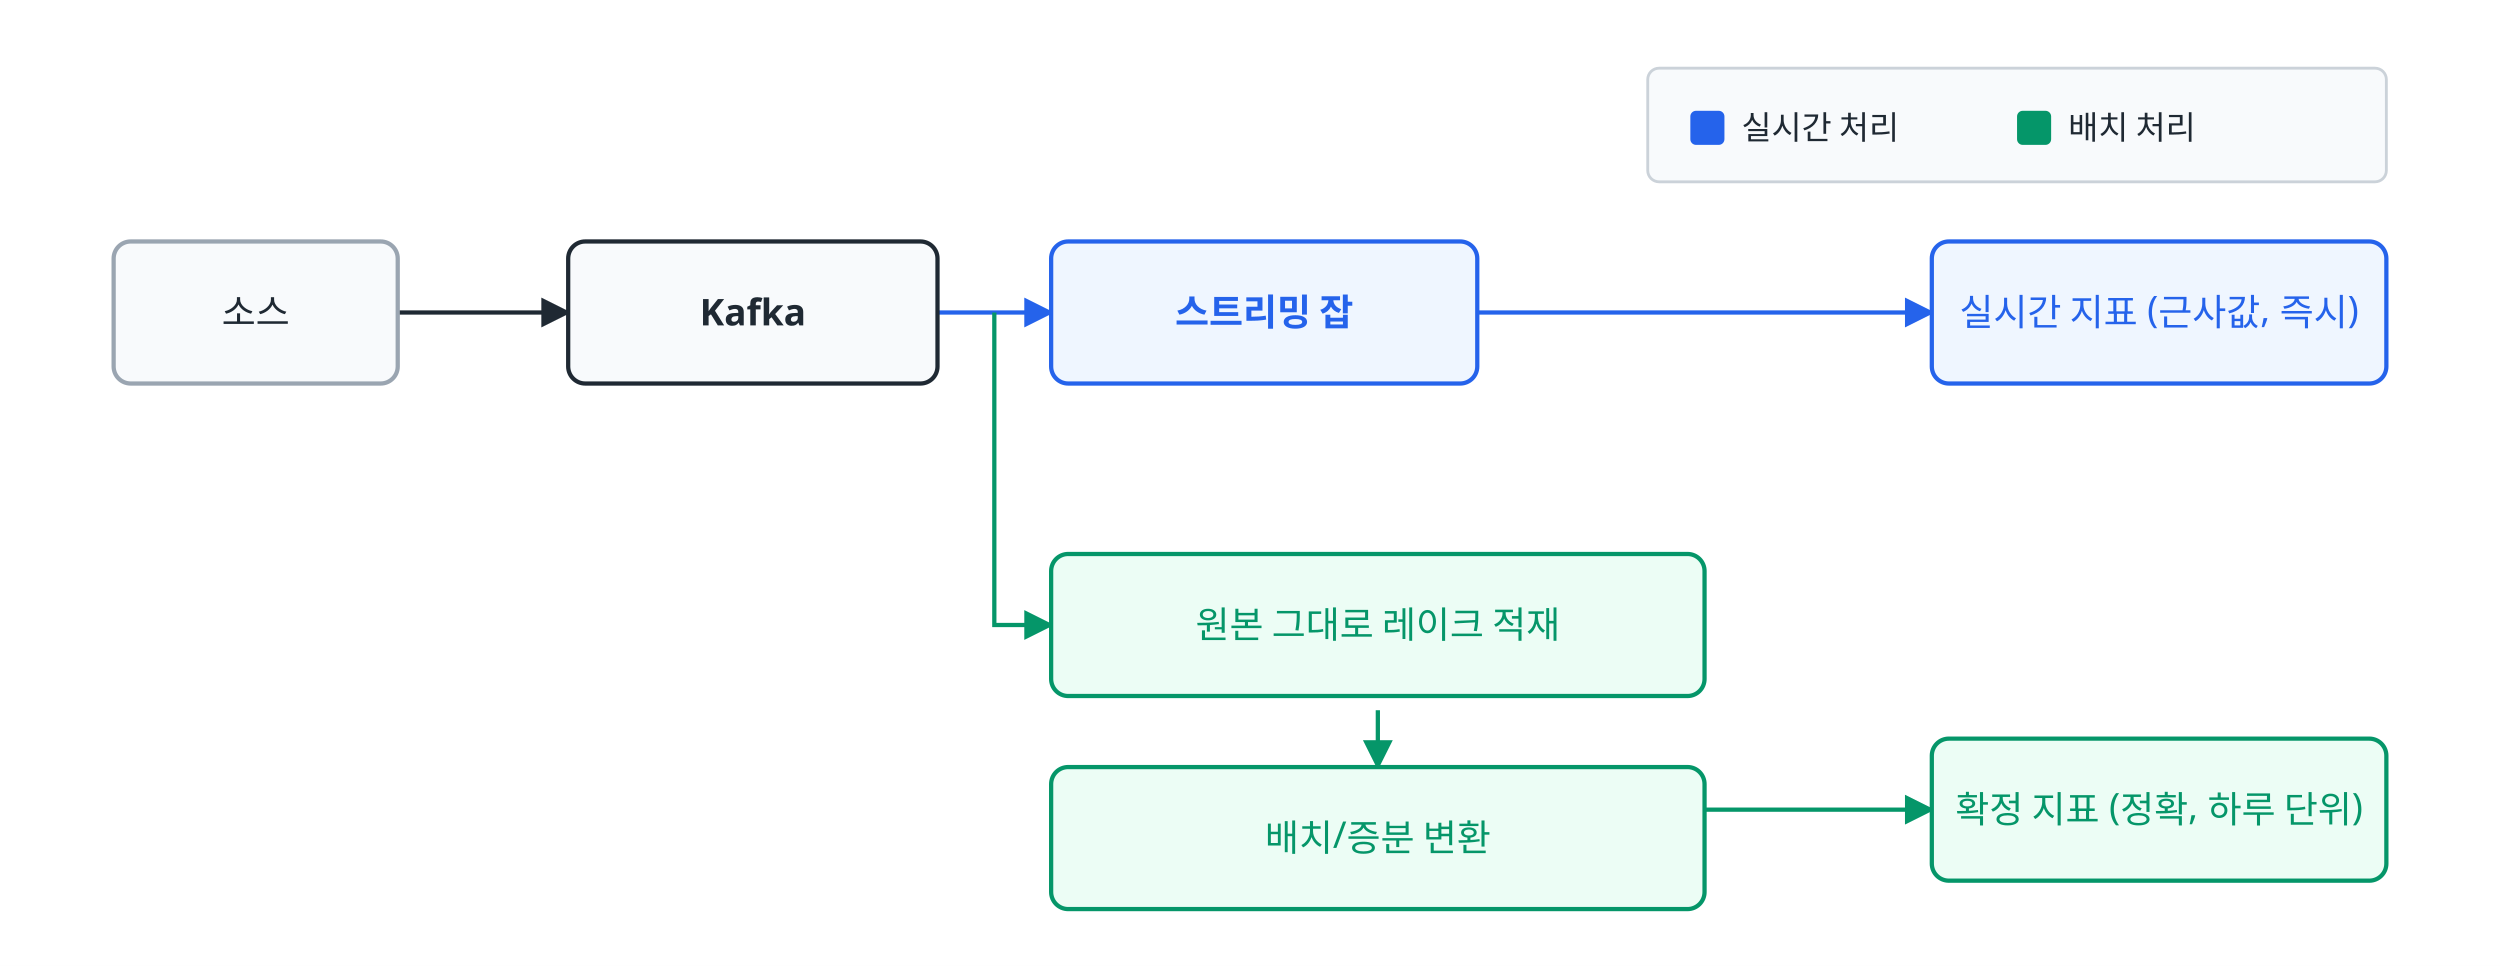
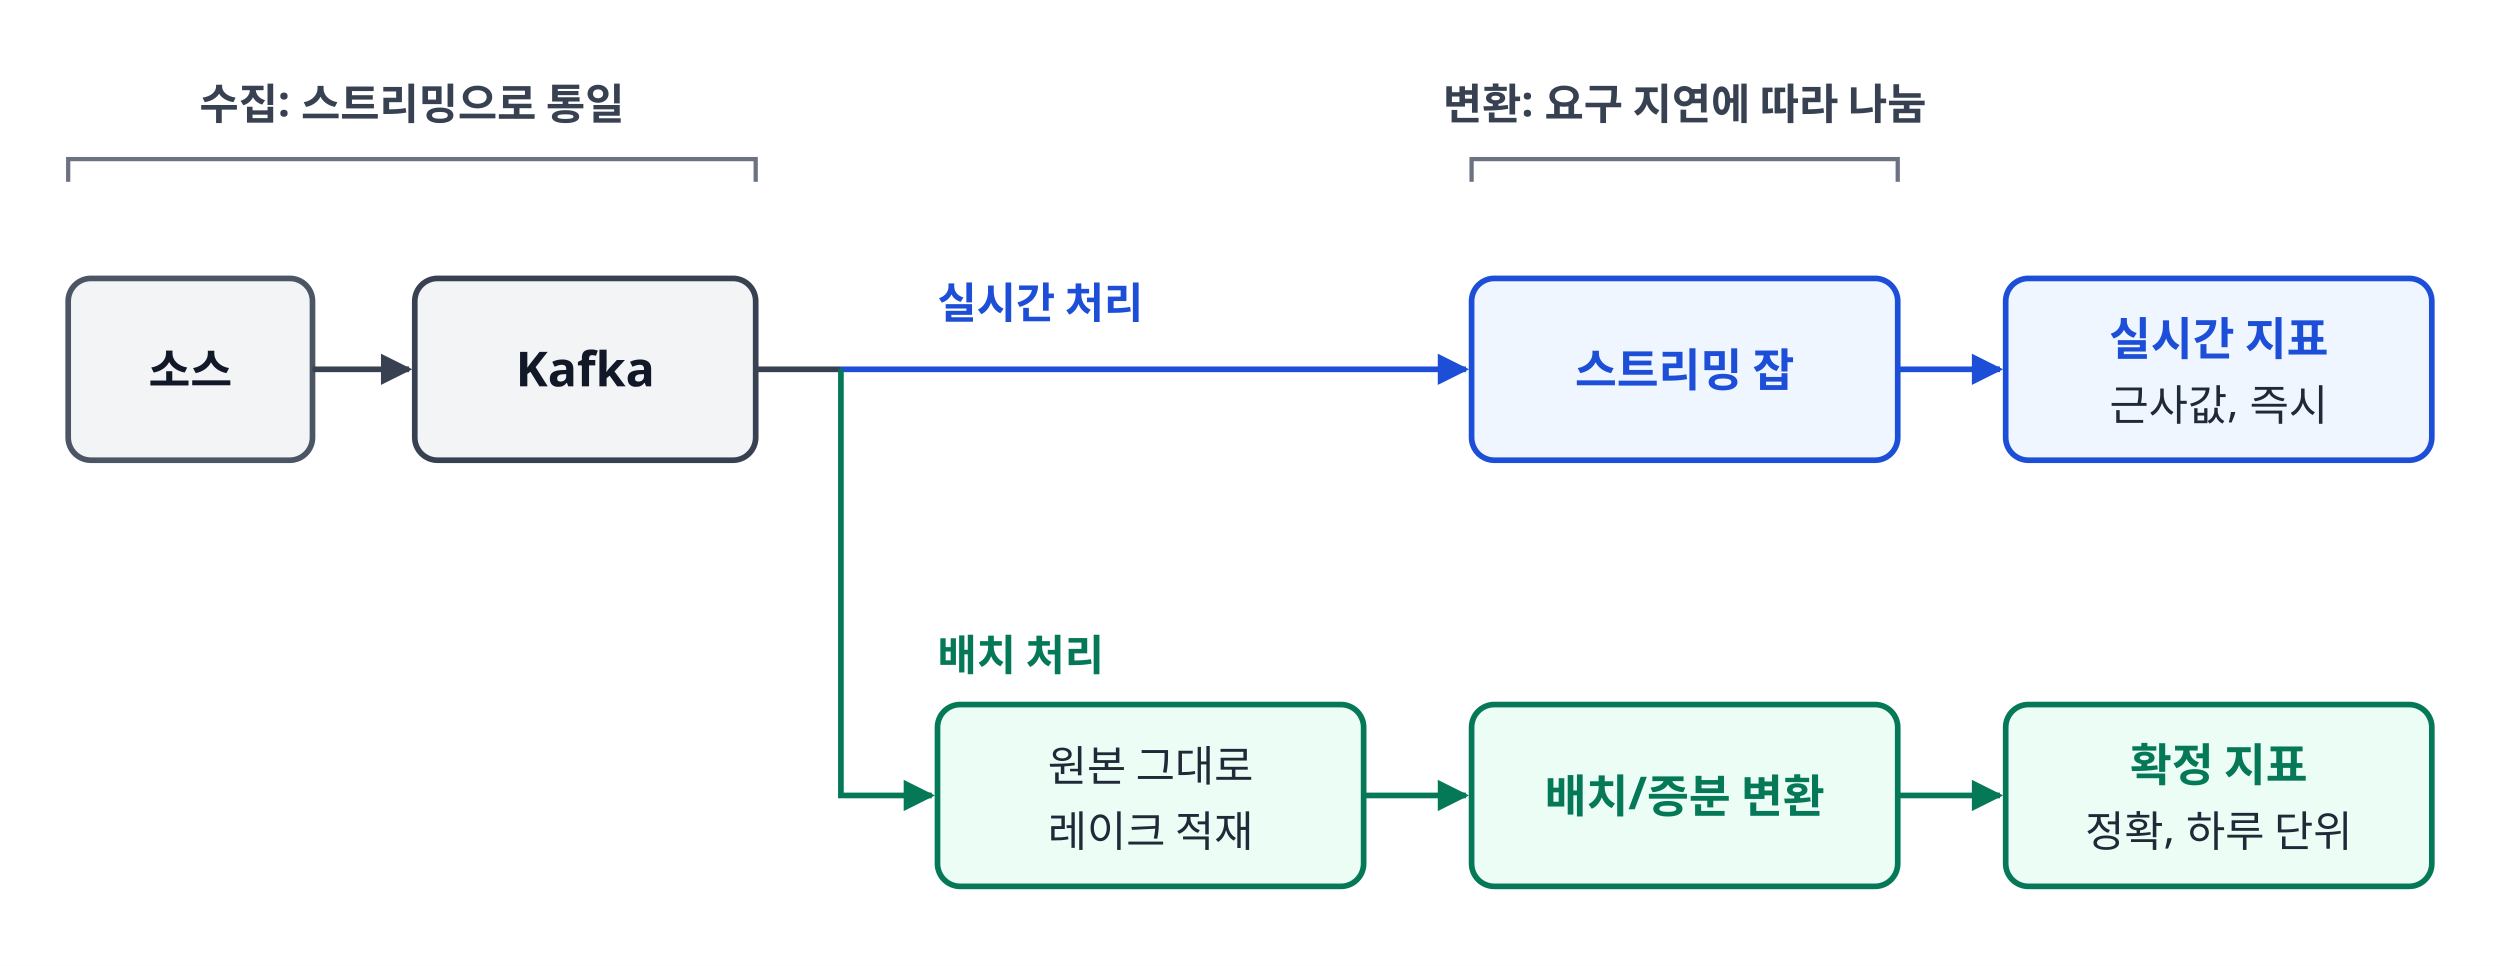
<svg xmlns="http://www.w3.org/2000/svg" viewBox="0 0 880 340" width="880" height="340" font-family="'Malgun Gothic','Apple SD Gothic Neo','Noto Sans KR','Segoe UI',sans-serif" role="img" aria-labelledby="t d">
+   <rect width="880" height="340" fill="#ffffff" />
  <defs>
-     <marker id="a-ink" viewBox="0 0 10 10" refX="9" refY="5" markerWidth="7" markerHeight="7" orient="auto-start-reverse">
-       <path d="M0,0 L10,5 L0,10 z" fill="#1f2933" />
+     <marker id="ah-ink" viewBox="0 0 10 10" refX="9" refY="5" markerUnits="userSpaceOnUse" markerWidth="11" markerHeight="11" orient="auto">
+       <path d="M0,0 L10,5 L0,10 z" fill="#374151" />
    </marker>
-     <marker id="a-blue" viewBox="0 0 10 10" refX="9" refY="5" markerWidth="7" markerHeight="7" orient="auto-start-reverse">
-       <path d="M0,0 L10,5 L0,10 z" fill="#2563eb" />
+     <marker id="ah-blue" viewBox="0 0 10 10" refX="9" refY="5" markerUnits="userSpaceOnUse" markerWidth="11" markerHeight="11" orient="auto">
+       <path d="M0,0 L10,5 L0,10 z" fill="#1d4ed8" />
    </marker>
-     <marker id="a-green" viewBox="0 0 10 10" refX="9" refY="5" markerWidth="7" markerHeight="7" orient="auto-start-reverse">
-       <path d="M0,0 L10,5 L0,10 z" fill="#059669" />
+     <marker id="ah-green" viewBox="0 0 10 10" refX="9" refY="5" markerUnits="userSpaceOnUse" markerWidth="11" markerHeight="11" orient="auto">
+       <path d="M0,0 L10,5 L0,10 z" fill="#047857" />
    </marker>
  </defs>
-   <rect width="880" height="340" fill="#ffffff" />
-   <rect x="580" y="24" width="260" height="40" rx="4" fill="#f8fafc" stroke="#cbd2d9" stroke-width="1" />
-   <rect x="595" y="39" width="12" height="12" rx="2" fill="#2563eb" />
-   <text x="613" y="49" font-size="11.5" fill="#1f2933">실시간 처리</text>
-   <rect x="710" y="39" width="12" height="12" rx="2" fill="#059669" />
-   <text x="728" y="49" font-size="11.5" fill="#1f2933">배치 처리</text>
-   <path d="M140,110 L200,110" stroke="#1f2933" stroke-width="1.5" fill="none" marker-end="url(#a-ink)" />
-   <path d="M330,110 L370,110" stroke="#2563eb" stroke-width="1.5" fill="none" marker-end="url(#a-blue)" />
-   <path d="M520,110 L680,110" stroke="#2563eb" stroke-width="1.5" fill="none" marker-end="url(#a-blue)" />
-   <path d="M350,110 L350,220 L370,220" stroke="#059669" stroke-width="1.5" fill="none" marker-end="url(#a-green)" />
-   <path d="M485,250 L485,270" stroke="#059669" stroke-width="1.5" fill="none" marker-end="url(#a-green)" />
-   <path d="M600,285 L680,285" stroke="#059669" stroke-width="1.5" fill="none" marker-end="url(#a-green)" />
-   <rect x="40" y="85" width="100" height="50" rx="6" fill="#f8fafc" stroke="#9aa5b1" stroke-width="1.5" />
-   <text x="90" y="114.55" font-size="13" text-anchor="middle" fill="#1f2933">소스</text>
-   <rect x="200" y="85" width="130" height="50" rx="6" fill="#f8fafc" stroke="#1f2933" stroke-width="1.5" />
-   <text x="265" y="114.55" font-size="13" text-anchor="middle" font-weight="bold" fill="#1f2933">Kafka</text>
-   <rect x="370" y="85" width="150" height="50" rx="6" fill="#eff6ff" stroke="#2563eb" stroke-width="1.5" />
-   <text x="445" y="114.55" font-size="13" text-anchor="middle" fill="#2563eb" font-weight="bold">스트리밍 잡</text>
-   <rect x="680" y="85" width="160" height="50" rx="6" fill="#eff6ff" stroke="#2563eb" stroke-width="1.5" />
-   <text x="760" y="114.55" font-size="13" text-anchor="middle" fill="#2563eb">실시간 지표 (근사값, 즉시)</text>
-   <rect x="370" y="195" width="230" height="50" rx="6" fill="#ecfdf5" stroke="#059669" stroke-width="1.5" />
-   <text x="485" y="224.55" font-size="13" text-anchor="middle" fill="#059669">원본 그대로 레이크 적재</text>
-   <rect x="370" y="270" width="230" height="50" rx="6" fill="#ecfdf5" stroke="#059669" stroke-width="1.5" />
-   <text x="485" y="299.55" font-size="13" text-anchor="middle" fill="#059669">배치/증분 변환</text>
-   <rect x="680" y="260" width="160" height="50" rx="6" fill="#ecfdf5" stroke="#059669" stroke-width="1.5" />
-   <text x="760" y="289.55" font-size="13" text-anchor="middle" fill="#059669">확정 지표 (정확, 하루 단위)</text>
+   <text x="145" y="42" font-size="15" font-weight="bold" fill="#374151" text-anchor="middle">수집: 스트리밍으로 통일</text>
+   <path d="M24,64 V56 H266 V64" fill="none" stroke="#6b7280" stroke-width="1.5" />
+   <text x="593" y="42" font-size="15" font-weight="bold" fill="#374151" text-anchor="middle">변환: 요구 지연에 따라 나눔</text>
+   <path d="M518,64 V56 H668 V64" fill="none" stroke="#6b7280" stroke-width="1.5" />
+   <rect x="24" y="98" width="86" height="64" rx="8" fill="#f3f4f6" stroke="#4b5563" stroke-width="2" />
+   <text x="67" y="136" font-size="16" font-weight="bold" fill="#111827" text-anchor="middle">소스</text>
+   <path d="M110,130 H144" fill="none" stroke="#374151" stroke-width="2" marker-end="url(#ah-ink)" />
+   <rect x="146" y="98" width="120" height="64" rx="8" fill="#f3f4f6" stroke="#374151" stroke-width="2" />
+   <text x="206" y="136" font-size="17" font-weight="bold" fill="#111827" text-anchor="middle">Kafka</text>
+   <path d="M266,130 H296" fill="none" stroke="#374151" stroke-width="2" />
+   <path d="M296,130 H516" fill="none" stroke="#1d4ed8" stroke-width="2" marker-end="url(#ah-blue)" />
+   <path d="M296,130 V280 H328" fill="none" stroke="#047857" stroke-width="2" marker-end="url(#ah-green)" />
+   <text x="330" y="112" font-size="15" font-weight="bold" fill="#1d4ed8">실시간 처리</text>
+   <rect x="518" y="98" width="150" height="64" rx="8" fill="#eff6ff" stroke="#1d4ed8" stroke-width="2" />
+   <text x="593" y="136" font-size="16" font-weight="bold" fill="#1d4ed8" text-anchor="middle">스트리밍 잡</text>
+   <path d="M668,130 H704" fill="none" stroke="#1d4ed8" stroke-width="2" marker-end="url(#ah-blue)" />
+   <rect x="706" y="98" width="150" height="64" rx="8" fill="#eff6ff" stroke="#1d4ed8" stroke-width="2" />
+   <text x="781" y="125" font-size="16" font-weight="bold" fill="#1d4ed8" text-anchor="middle">실시간 지표</text>
+   <text x="781" y="148" font-size="15" fill="#1f2937" text-anchor="middle">근사값, 즉시</text>
+   <text x="330" y="236" font-size="15" font-weight="bold" fill="#047857">배치 처리</text>
+   <rect x="330" y="248" width="150" height="64" rx="8" fill="#ecfdf5" stroke="#047857" stroke-width="2" />
+   <text x="405" y="275" font-size="15" fill="#1f2937" text-anchor="middle">원본 그대로</text>
+   <text x="405" y="298" font-size="15" fill="#1f2937" text-anchor="middle">레이크 적재</text>
+   <path d="M480,280 H516" fill="none" stroke="#047857" stroke-width="2" marker-end="url(#ah-green)" />
+   <rect x="518" y="248" width="150" height="64" rx="8" fill="#ecfdf5" stroke="#047857" stroke-width="2" />
+   <text x="593" y="286" font-size="16" font-weight="bold" fill="#047857" text-anchor="middle">배치/증분 변환</text>
+   <path d="M668,280 H704" fill="none" stroke="#047857" stroke-width="2" marker-end="url(#ah-green)" />
+   <rect x="706" y="248" width="150" height="64" rx="8" fill="#ecfdf5" stroke="#047857" stroke-width="2" />
+   <text x="781" y="275" font-size="16" font-weight="bold" fill="#047857" text-anchor="middle">확정 지표</text>
+   <text x="781" y="298" font-size="15" fill="#1f2937" text-anchor="middle">정확, 하루 단위</text>
</svg>
